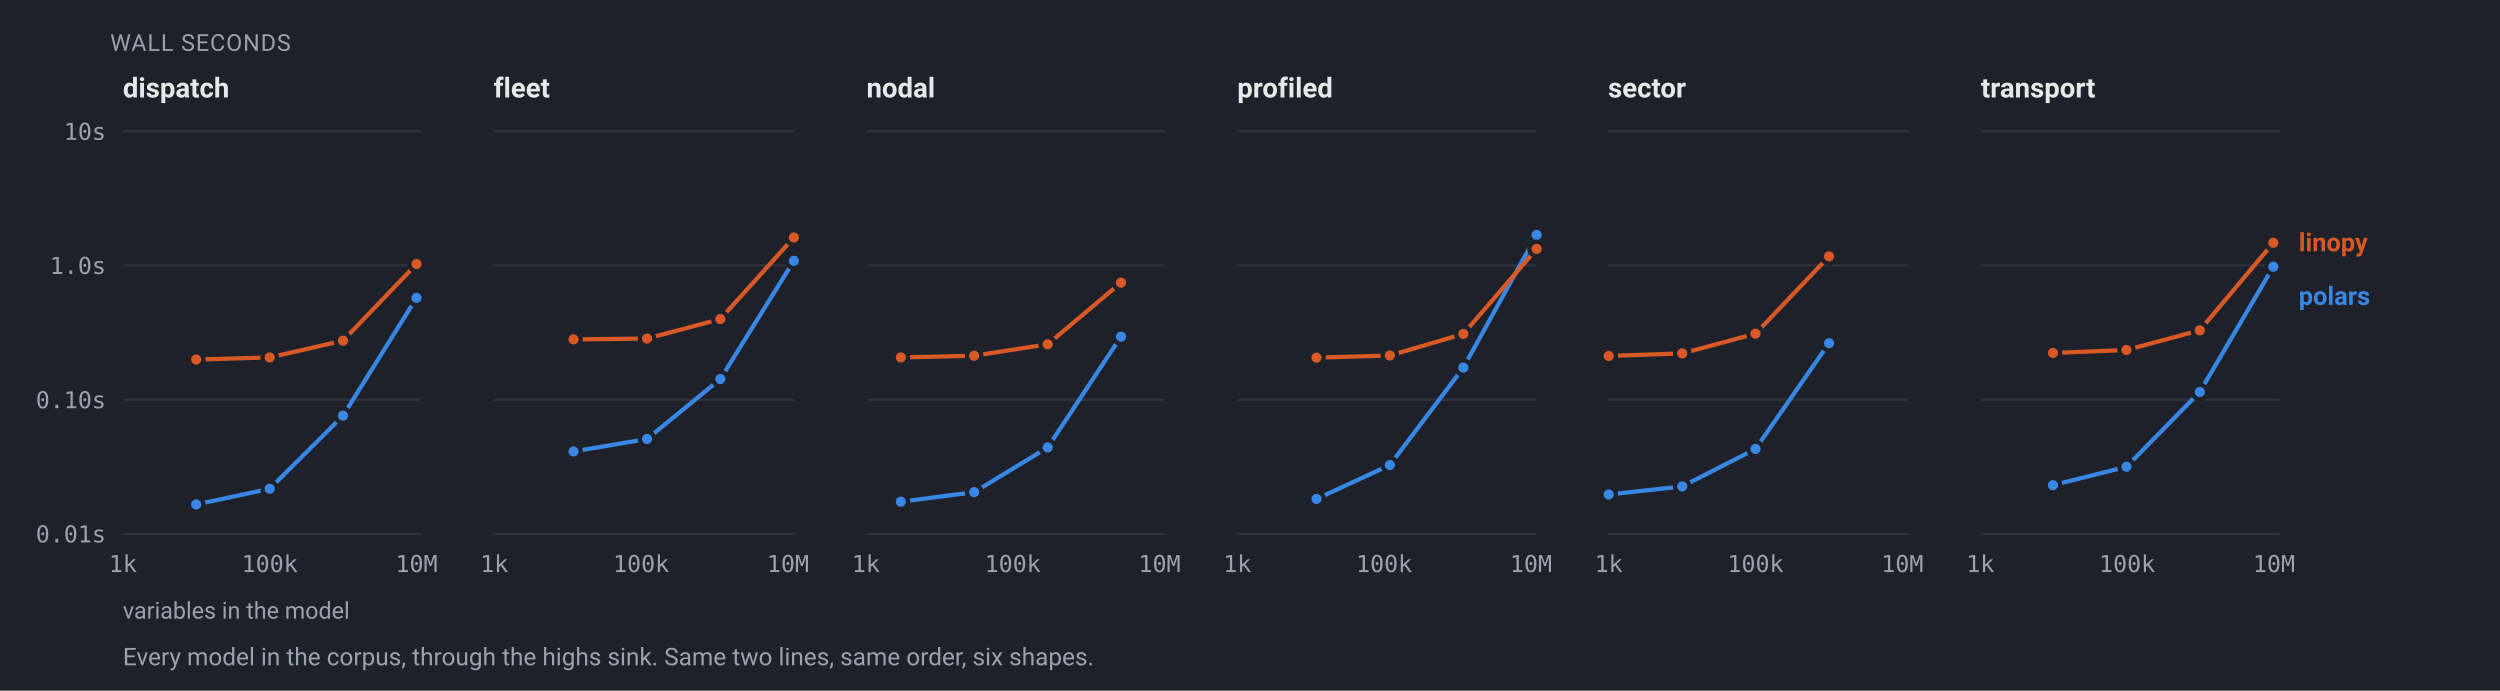
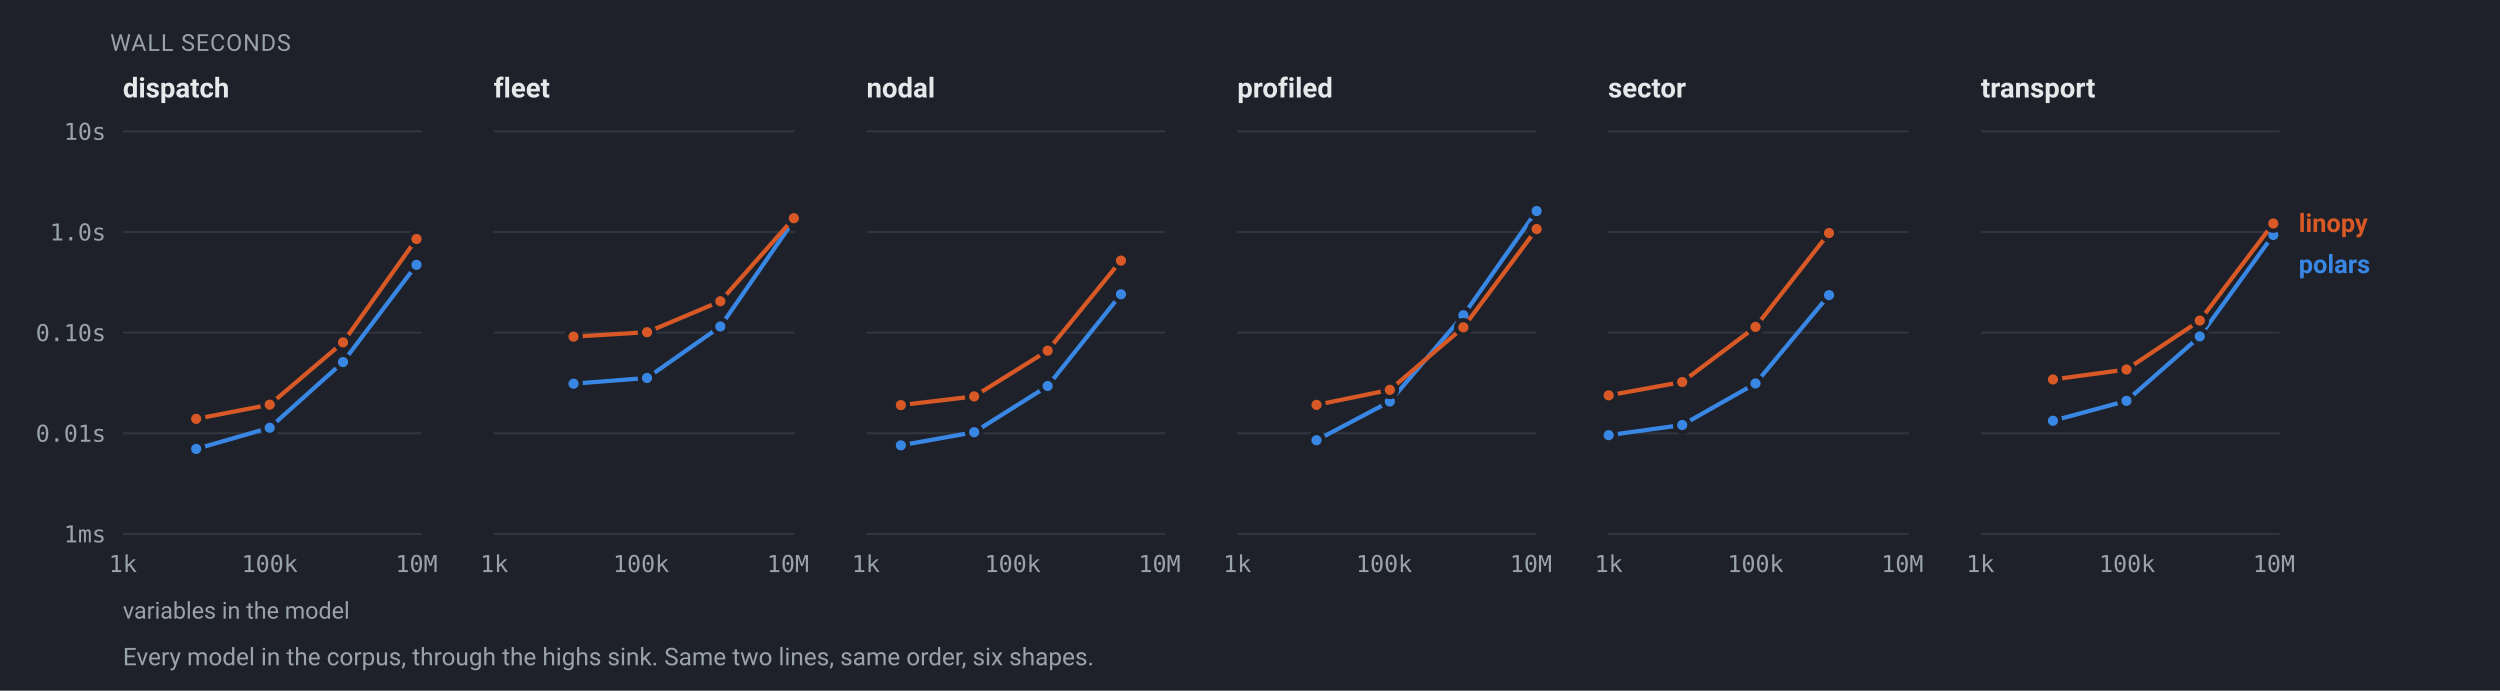
<svg xmlns="http://www.w3.org/2000/svg" viewBox="0 0 1180 326" width="1180" height="326" font-family="system-ui, -apple-system, 'Segoe UI', Roboto, sans-serif" role="img" aria-label="Every model in the corpus, through the highs sink. Same two lines, same order, six shapes.">
  <rect width="1180" height="326" fill="#1e2129" />
  <text x="58" y="46" font-size="13" font-weight="600" fill="#e6e8ea">dispatch</text>
  <line x1="58" y1="252.0" x2="199" y2="252.0" stroke="#2f343e" stroke-width="1" />
-   <text x="50" y="256.0" font-size="11" text-anchor="end" font-family="ui-monospace, 'JetBrains Mono', 'SF Mono', Menlo, monospace" fill="#9aa3ad">0.01s</text>
-   <line x1="58" y1="188.7" x2="199" y2="188.7" stroke="#2f343e" stroke-width="1" />
-   <text x="50" y="192.7" font-size="11" text-anchor="end" font-family="ui-monospace, 'JetBrains Mono', 'SF Mono', Menlo, monospace" fill="#9aa3ad">0.10s</text>
-   <line x1="58" y1="125.3" x2="199" y2="125.3" stroke="#2f343e" stroke-width="1" />
-   <text x="50" y="129.3" font-size="11" text-anchor="end" font-family="ui-monospace, 'JetBrains Mono', 'SF Mono', Menlo, monospace" fill="#9aa3ad">1.0s</text>
+   <text x="50" y="256.0" font-size="11" text-anchor="end" font-family="ui-monospace, 'JetBrains Mono', 'SF Mono', Menlo, monospace" fill="#9aa3ad">1ms</text>
+   <line x1="58" y1="204.5" x2="199" y2="204.5" stroke="#2f343e" stroke-width="1" />
+   <text x="50" y="208.5" font-size="11" text-anchor="end" font-family="ui-monospace, 'JetBrains Mono', 'SF Mono', Menlo, monospace" fill="#9aa3ad">0.01s</text>
+   <line x1="58" y1="157.0" x2="199" y2="157.0" stroke="#2f343e" stroke-width="1" />
+   <text x="50" y="161.0" font-size="11" text-anchor="end" font-family="ui-monospace, 'JetBrains Mono', 'SF Mono', Menlo, monospace" fill="#9aa3ad">0.10s</text>
+   <line x1="58" y1="109.5" x2="199" y2="109.5" stroke="#2f343e" stroke-width="1" />
+   <text x="50" y="113.5" font-size="11" text-anchor="end" font-family="ui-monospace, 'JetBrains Mono', 'SF Mono', Menlo, monospace" fill="#9aa3ad">1.0s</text>
  <line x1="58" y1="62.0" x2="199" y2="62.0" stroke="#2f343e" stroke-width="1" />
  <text x="50" y="66.0" font-size="11" text-anchor="end" font-family="ui-monospace, 'JetBrains Mono', 'SF Mono', Menlo, monospace" fill="#9aa3ad">10s</text>
  <text x="58.0" y="270" font-size="11" text-anchor="middle" font-family="ui-monospace, 'JetBrains Mono', 'SF Mono', Menlo, monospace" fill="#9aa3ad">1k</text>
  <text x="127.3" y="270" font-size="11" text-anchor="middle" font-family="ui-monospace, 'JetBrains Mono', 'SF Mono', Menlo, monospace" fill="#9aa3ad">100k</text>
  <text x="196.6" y="270" font-size="11" text-anchor="middle" font-family="ui-monospace, 'JetBrains Mono', 'SF Mono', Menlo, monospace" fill="#9aa3ad">10M</text>
-   <path d="M92.6,238.1 L127.3,230.7 L161.9,196.2 L196.6,140.6" fill="none" stroke="#3987e5" stroke-width="2" stroke-linejoin="round" stroke-linecap="round" />
-   <circle cx="92.6" cy="238.1" r="3.4" fill="#3987e5" stroke="#1e2129" stroke-width="2" />
-   <circle cx="127.3" cy="230.7" r="3.4" fill="#3987e5" stroke="#1e2129" stroke-width="2" />
-   <circle cx="161.9" cy="196.2" r="3.4" fill="#3987e5" stroke="#1e2129" stroke-width="2" />
-   <circle cx="196.6" cy="140.6" r="3.4" fill="#3987e5" stroke="#1e2129" stroke-width="2" />
-   <path d="M92.6,169.7 L127.3,168.7 L161.9,160.8 L196.6,124.6" fill="none" stroke="#d95926" stroke-width="2" stroke-linejoin="round" stroke-linecap="round" />
-   <circle cx="92.6" cy="169.7" r="3.4" fill="#d95926" stroke="#1e2129" stroke-width="2" />
-   <circle cx="127.3" cy="168.7" r="3.4" fill="#d95926" stroke="#1e2129" stroke-width="2" />
-   <circle cx="161.9" cy="160.8" r="3.4" fill="#d95926" stroke="#1e2129" stroke-width="2" />
-   <circle cx="196.6" cy="124.6" r="3.4" fill="#d95926" stroke="#1e2129" stroke-width="2" />
+   <path d="M92.6,211.9 L127.3,201.9 L161.9,170.9 L196.6,125.0" fill="none" stroke="#3987e5" stroke-width="2" stroke-linejoin="round" stroke-linecap="round" />
+   <circle cx="92.6" cy="211.9" r="3.4" fill="#3987e5" stroke="#1e2129" stroke-width="2" />
+   <circle cx="127.3" cy="201.9" r="3.4" fill="#3987e5" stroke="#1e2129" stroke-width="2" />
+   <circle cx="161.9" cy="170.9" r="3.4" fill="#3987e5" stroke="#1e2129" stroke-width="2" />
+   <circle cx="196.6" cy="125.0" r="3.4" fill="#3987e5" stroke="#1e2129" stroke-width="2" />
+   <path d="M92.6,197.7 L127.3,191.0 L161.9,161.6 L196.6,112.8" fill="none" stroke="#d95926" stroke-width="2" stroke-linejoin="round" stroke-linecap="round" />
+   <circle cx="92.6" cy="197.7" r="3.4" fill="#d95926" stroke="#1e2129" stroke-width="2" />
+   <circle cx="127.3" cy="191.0" r="3.4" fill="#d95926" stroke="#1e2129" stroke-width="2" />
+   <circle cx="161.9" cy="161.6" r="3.4" fill="#d95926" stroke="#1e2129" stroke-width="2" />
+   <circle cx="196.6" cy="112.8" r="3.4" fill="#d95926" stroke="#1e2129" stroke-width="2" />
  <text x="233" y="46" font-size="13" font-weight="600" fill="#e6e8ea">fleet</text>
  <line x1="233" y1="252.0" x2="375" y2="252.0" stroke="#2f343e" stroke-width="1" />
-   <line x1="233" y1="188.7" x2="375" y2="188.7" stroke="#2f343e" stroke-width="1" />
-   <line x1="233" y1="125.3" x2="375" y2="125.3" stroke="#2f343e" stroke-width="1" />
+   <line x1="233" y1="204.5" x2="375" y2="204.5" stroke="#2f343e" stroke-width="1" />
+   <line x1="233" y1="157.0" x2="375" y2="157.0" stroke="#2f343e" stroke-width="1" />
+   <line x1="233" y1="109.5" x2="375" y2="109.5" stroke="#2f343e" stroke-width="1" />
  <line x1="233" y1="62.0" x2="375" y2="62.0" stroke="#2f343e" stroke-width="1" />
  <text x="233.3" y="270" font-size="11" text-anchor="middle" font-family="ui-monospace, 'JetBrains Mono', 'SF Mono', Menlo, monospace" fill="#9aa3ad">1k</text>
  <text x="302.6" y="270" font-size="11" text-anchor="middle" font-family="ui-monospace, 'JetBrains Mono', 'SF Mono', Menlo, monospace" fill="#9aa3ad">100k</text>
  <text x="371.9" y="270" font-size="11" text-anchor="middle" font-family="ui-monospace, 'JetBrains Mono', 'SF Mono', Menlo, monospace" fill="#9aa3ad">10M</text>
-   <path d="M270.7,213.1 L305.4,207.2 L340.0,178.9 L374.7,123.1" fill="none" stroke="#3987e5" stroke-width="2" stroke-linejoin="round" stroke-linecap="round" />
-   <circle cx="270.7" cy="213.1" r="3.4" fill="#3987e5" stroke="#1e2129" stroke-width="2" />
-   <circle cx="305.4" cy="207.2" r="3.4" fill="#3987e5" stroke="#1e2129" stroke-width="2" />
-   <circle cx="340.0" cy="178.9" r="3.4" fill="#3987e5" stroke="#1e2129" stroke-width="2" />
-   <circle cx="374.7" cy="123.1" r="3.4" fill="#3987e5" stroke="#1e2129" stroke-width="2" />
-   <path d="M270.7,160.2 L305.4,159.8 L340.0,150.6 L374.7,112.1" fill="none" stroke="#d95926" stroke-width="2" stroke-linejoin="round" stroke-linecap="round" />
-   <circle cx="270.7" cy="160.2" r="3.4" fill="#d95926" stroke="#1e2129" stroke-width="2" />
-   <circle cx="305.4" cy="159.8" r="3.4" fill="#d95926" stroke="#1e2129" stroke-width="2" />
-   <circle cx="340.0" cy="150.6" r="3.4" fill="#d95926" stroke="#1e2129" stroke-width="2" />
-   <circle cx="374.7" cy="112.1" r="3.4" fill="#d95926" stroke="#1e2129" stroke-width="2" />
+   <path d="M270.7,181.1 L305.4,178.4 L340.0,154.1 L374.7,104.0" fill="none" stroke="#3987e5" stroke-width="2" stroke-linejoin="round" stroke-linecap="round" />
+   <circle cx="270.7" cy="181.1" r="3.4" fill="#3987e5" stroke="#1e2129" stroke-width="2" />
+   <circle cx="305.4" cy="178.4" r="3.4" fill="#3987e5" stroke="#1e2129" stroke-width="2" />
+   <circle cx="340.0" cy="154.1" r="3.4" fill="#3987e5" stroke="#1e2129" stroke-width="2" />
+   <circle cx="374.7" cy="104.0" r="3.4" fill="#3987e5" stroke="#1e2129" stroke-width="2" />
+   <path d="M270.7,158.9 L305.4,156.8 L340.0,142.2 L374.7,103.0" fill="none" stroke="#d95926" stroke-width="2" stroke-linejoin="round" stroke-linecap="round" />
+   <circle cx="270.7" cy="158.9" r="3.4" fill="#d95926" stroke="#1e2129" stroke-width="2" />
+   <circle cx="305.4" cy="156.8" r="3.4" fill="#d95926" stroke="#1e2129" stroke-width="2" />
+   <circle cx="340.0" cy="142.2" r="3.4" fill="#d95926" stroke="#1e2129" stroke-width="2" />
+   <circle cx="374.7" cy="103.0" r="3.4" fill="#d95926" stroke="#1e2129" stroke-width="2" />
  <text x="409" y="46" font-size="13" font-weight="600" fill="#e6e8ea">nodal</text>
  <line x1="409" y1="252.0" x2="550" y2="252.0" stroke="#2f343e" stroke-width="1" />
-   <line x1="409" y1="188.7" x2="550" y2="188.7" stroke="#2f343e" stroke-width="1" />
-   <line x1="409" y1="125.3" x2="550" y2="125.3" stroke="#2f343e" stroke-width="1" />
+   <line x1="409" y1="204.5" x2="550" y2="204.5" stroke="#2f343e" stroke-width="1" />
+   <line x1="409" y1="157.0" x2="550" y2="157.0" stroke="#2f343e" stroke-width="1" />
+   <line x1="409" y1="109.5" x2="550" y2="109.5" stroke="#2f343e" stroke-width="1" />
  <line x1="409" y1="62.0" x2="550" y2="62.0" stroke="#2f343e" stroke-width="1" />
  <text x="408.7" y="270" font-size="11" text-anchor="middle" font-family="ui-monospace, 'JetBrains Mono', 'SF Mono', Menlo, monospace" fill="#9aa3ad">1k</text>
  <text x="478.0" y="270" font-size="11" text-anchor="middle" font-family="ui-monospace, 'JetBrains Mono', 'SF Mono', Menlo, monospace" fill="#9aa3ad">100k</text>
  <text x="547.3" y="270" font-size="11" text-anchor="middle" font-family="ui-monospace, 'JetBrains Mono', 'SF Mono', Menlo, monospace" fill="#9aa3ad">10M</text>
-   <path d="M425.2,236.8 L459.8,232.3 L494.5,211.2 L529.1,158.9" fill="none" stroke="#3987e5" stroke-width="2" stroke-linejoin="round" stroke-linecap="round" />
-   <circle cx="425.2" cy="236.8" r="3.4" fill="#3987e5" stroke="#1e2129" stroke-width="2" />
-   <circle cx="459.8" cy="232.3" r="3.4" fill="#3987e5" stroke="#1e2129" stroke-width="2" />
-   <circle cx="494.5" cy="211.2" r="3.4" fill="#3987e5" stroke="#1e2129" stroke-width="2" />
-   <circle cx="529.1" cy="158.9" r="3.4" fill="#3987e5" stroke="#1e2129" stroke-width="2" />
-   <path d="M425.2,168.7 L459.8,167.9 L494.5,162.5 L529.1,133.4" fill="none" stroke="#d95926" stroke-width="2" stroke-linejoin="round" stroke-linecap="round" />
-   <circle cx="425.2" cy="168.7" r="3.4" fill="#d95926" stroke="#1e2129" stroke-width="2" />
-   <circle cx="459.8" cy="167.9" r="3.4" fill="#d95926" stroke="#1e2129" stroke-width="2" />
-   <circle cx="494.5" cy="162.5" r="3.4" fill="#d95926" stroke="#1e2129" stroke-width="2" />
-   <circle cx="529.1" cy="133.4" r="3.4" fill="#d95926" stroke="#1e2129" stroke-width="2" />
+   <path d="M425.2,210.2 L459.8,204.0 L494.5,182.2 L529.1,138.9" fill="none" stroke="#3987e5" stroke-width="2" stroke-linejoin="round" stroke-linecap="round" />
+   <circle cx="425.2" cy="210.2" r="3.4" fill="#3987e5" stroke="#1e2129" stroke-width="2" />
+   <circle cx="459.8" cy="204.0" r="3.4" fill="#3987e5" stroke="#1e2129" stroke-width="2" />
+   <circle cx="494.5" cy="182.2" r="3.4" fill="#3987e5" stroke="#1e2129" stroke-width="2" />
+   <circle cx="529.1" cy="138.9" r="3.4" fill="#3987e5" stroke="#1e2129" stroke-width="2" />
+   <path d="M425.2,191.2 L459.8,187.1 L494.5,165.5 L529.1,123.0" fill="none" stroke="#d95926" stroke-width="2" stroke-linejoin="round" stroke-linecap="round" />
+   <circle cx="425.2" cy="191.2" r="3.4" fill="#d95926" stroke="#1e2129" stroke-width="2" />
+   <circle cx="459.8" cy="187.1" r="3.4" fill="#d95926" stroke="#1e2129" stroke-width="2" />
+   <circle cx="494.5" cy="165.5" r="3.4" fill="#d95926" stroke="#1e2129" stroke-width="2" />
+   <circle cx="529.1" cy="123.0" r="3.4" fill="#d95926" stroke="#1e2129" stroke-width="2" />
  <text x="584" y="46" font-size="13" font-weight="600" fill="#e6e8ea">profiled</text>
  <line x1="584" y1="252.0" x2="725" y2="252.0" stroke="#2f343e" stroke-width="1" />
-   <line x1="584" y1="188.7" x2="725" y2="188.7" stroke="#2f343e" stroke-width="1" />
-   <line x1="584" y1="125.3" x2="725" y2="125.3" stroke="#2f343e" stroke-width="1" />
+   <line x1="584" y1="204.5" x2="725" y2="204.5" stroke="#2f343e" stroke-width="1" />
+   <line x1="584" y1="157.0" x2="725" y2="157.0" stroke="#2f343e" stroke-width="1" />
+   <line x1="584" y1="109.5" x2="725" y2="109.5" stroke="#2f343e" stroke-width="1" />
  <line x1="584" y1="62.0" x2="725" y2="62.0" stroke="#2f343e" stroke-width="1" />
  <text x="584.0" y="270" font-size="11" text-anchor="middle" font-family="ui-monospace, 'JetBrains Mono', 'SF Mono', Menlo, monospace" fill="#9aa3ad">1k</text>
  <text x="653.3" y="270" font-size="11" text-anchor="middle" font-family="ui-monospace, 'JetBrains Mono', 'SF Mono', Menlo, monospace" fill="#9aa3ad">100k</text>
  <text x="722.6" y="270" font-size="11" text-anchor="middle" font-family="ui-monospace, 'JetBrains Mono', 'SF Mono', Menlo, monospace" fill="#9aa3ad">10M</text>
-   <path d="M621.4,235.5 L656.0,219.5 L690.7,173.5 L725.3,110.9" fill="none" stroke="#3987e5" stroke-width="2" stroke-linejoin="round" stroke-linecap="round" />
-   <circle cx="621.4" cy="235.5" r="3.4" fill="#3987e5" stroke="#1e2129" stroke-width="2" />
-   <circle cx="656.0" cy="219.5" r="3.4" fill="#3987e5" stroke="#1e2129" stroke-width="2" />
-   <circle cx="690.7" cy="173.5" r="3.4" fill="#3987e5" stroke="#1e2129" stroke-width="2" />
-   <circle cx="725.3" cy="110.9" r="3.4" fill="#3987e5" stroke="#1e2129" stroke-width="2" />
-   <path d="M621.4,168.8 L656.0,167.8 L690.7,157.6 L725.3,117.5" fill="none" stroke="#d95926" stroke-width="2" stroke-linejoin="round" stroke-linecap="round" />
-   <circle cx="621.4" cy="168.8" r="3.4" fill="#d95926" stroke="#1e2129" stroke-width="2" />
-   <circle cx="656.0" cy="167.8" r="3.4" fill="#d95926" stroke="#1e2129" stroke-width="2" />
-   <circle cx="690.7" cy="157.6" r="3.4" fill="#d95926" stroke="#1e2129" stroke-width="2" />
-   <circle cx="725.3" cy="117.5" r="3.4" fill="#d95926" stroke="#1e2129" stroke-width="2" />
+   <path d="M621.4,207.8 L656.0,189.5 L690.7,148.8 L725.3,99.6" fill="none" stroke="#3987e5" stroke-width="2" stroke-linejoin="round" stroke-linecap="round" />
+   <circle cx="621.4" cy="207.8" r="3.4" fill="#3987e5" stroke="#1e2129" stroke-width="2" />
+   <circle cx="656.0" cy="189.5" r="3.4" fill="#3987e5" stroke="#1e2129" stroke-width="2" />
+   <circle cx="690.7" cy="148.8" r="3.4" fill="#3987e5" stroke="#1e2129" stroke-width="2" />
+   <circle cx="725.3" cy="99.6" r="3.4" fill="#3987e5" stroke="#1e2129" stroke-width="2" />
+   <path d="M621.4,191.1 L656.0,184.0 L690.7,154.5 L725.3,108.1" fill="none" stroke="#d95926" stroke-width="2" stroke-linejoin="round" stroke-linecap="round" />
+   <circle cx="621.4" cy="191.1" r="3.4" fill="#d95926" stroke="#1e2129" stroke-width="2" />
+   <circle cx="656.0" cy="184.0" r="3.4" fill="#d95926" stroke="#1e2129" stroke-width="2" />
+   <circle cx="690.7" cy="154.5" r="3.4" fill="#d95926" stroke="#1e2129" stroke-width="2" />
+   <circle cx="725.3" cy="108.1" r="3.4" fill="#d95926" stroke="#1e2129" stroke-width="2" />
  <text x="759" y="46" font-size="13" font-weight="600" fill="#e6e8ea">sector</text>
  <line x1="759" y1="252.0" x2="901" y2="252.0" stroke="#2f343e" stroke-width="1" />
-   <line x1="759" y1="188.7" x2="901" y2="188.7" stroke="#2f343e" stroke-width="1" />
-   <line x1="759" y1="125.3" x2="901" y2="125.3" stroke="#2f343e" stroke-width="1" />
+   <line x1="759" y1="204.5" x2="901" y2="204.5" stroke="#2f343e" stroke-width="1" />
+   <line x1="759" y1="157.0" x2="901" y2="157.0" stroke="#2f343e" stroke-width="1" />
+   <line x1="759" y1="109.5" x2="901" y2="109.5" stroke="#2f343e" stroke-width="1" />
  <line x1="759" y1="62.0" x2="901" y2="62.0" stroke="#2f343e" stroke-width="1" />
  <text x="759.3" y="270" font-size="11" text-anchor="middle" font-family="ui-monospace, 'JetBrains Mono', 'SF Mono', Menlo, monospace" fill="#9aa3ad">1k</text>
  <text x="828.6" y="270" font-size="11" text-anchor="middle" font-family="ui-monospace, 'JetBrains Mono', 'SF Mono', Menlo, monospace" fill="#9aa3ad">100k</text>
  <text x="897.9" y="270" font-size="11" text-anchor="middle" font-family="ui-monospace, 'JetBrains Mono', 'SF Mono', Menlo, monospace" fill="#9aa3ad">10M</text>
-   <path d="M759.3,233.4 L794.0,229.6 L828.6,211.9 L863.3,162.0" fill="none" stroke="#3987e5" stroke-width="2" stroke-linejoin="round" stroke-linecap="round" />
-   <circle cx="759.3" cy="233.4" r="3.4" fill="#3987e5" stroke="#1e2129" stroke-width="2" />
-   <circle cx="794.0" cy="229.6" r="3.4" fill="#3987e5" stroke="#1e2129" stroke-width="2" />
-   <circle cx="828.6" cy="211.9" r="3.4" fill="#3987e5" stroke="#1e2129" stroke-width="2" />
-   <circle cx="863.3" cy="162.0" r="3.4" fill="#3987e5" stroke="#1e2129" stroke-width="2" />
-   <path d="M759.3,168.0 L794.0,166.8 L828.6,157.5 L863.3,121.0" fill="none" stroke="#d95926" stroke-width="2" stroke-linejoin="round" stroke-linecap="round" />
-   <circle cx="759.3" cy="168.0" r="3.4" fill="#d95926" stroke="#1e2129" stroke-width="2" />
-   <circle cx="794.0" cy="166.8" r="3.4" fill="#d95926" stroke="#1e2129" stroke-width="2" />
-   <circle cx="828.6" cy="157.5" r="3.4" fill="#d95926" stroke="#1e2129" stroke-width="2" />
-   <circle cx="863.3" cy="121.0" r="3.4" fill="#d95926" stroke="#1e2129" stroke-width="2" />
+   <path d="M759.3,205.4 L794.0,200.6 L828.6,181.0 L863.3,139.3" fill="none" stroke="#3987e5" stroke-width="2" stroke-linejoin="round" stroke-linecap="round" />
+   <circle cx="759.3" cy="205.4" r="3.4" fill="#3987e5" stroke="#1e2129" stroke-width="2" />
+   <circle cx="794.0" cy="200.6" r="3.4" fill="#3987e5" stroke="#1e2129" stroke-width="2" />
+   <circle cx="828.6" cy="181.0" r="3.4" fill="#3987e5" stroke="#1e2129" stroke-width="2" />
+   <circle cx="863.3" cy="139.3" r="3.4" fill="#3987e5" stroke="#1e2129" stroke-width="2" />
+   <path d="M759.3,186.6 L794.0,180.3 L828.6,154.3 L863.3,110.0" fill="none" stroke="#d95926" stroke-width="2" stroke-linejoin="round" stroke-linecap="round" />
+   <circle cx="759.3" cy="186.6" r="3.4" fill="#d95926" stroke="#1e2129" stroke-width="2" />
+   <circle cx="794.0" cy="180.3" r="3.4" fill="#d95926" stroke="#1e2129" stroke-width="2" />
+   <circle cx="828.6" cy="154.3" r="3.4" fill="#d95926" stroke="#1e2129" stroke-width="2" />
+   <circle cx="863.3" cy="110.0" r="3.4" fill="#d95926" stroke="#1e2129" stroke-width="2" />
  <text x="935" y="46" font-size="13" font-weight="600" fill="#e6e8ea">transport</text>
  <line x1="935" y1="252.0" x2="1076" y2="252.0" stroke="#2f343e" stroke-width="1" />
-   <line x1="935" y1="188.7" x2="1076" y2="188.7" stroke="#2f343e" stroke-width="1" />
-   <line x1="935" y1="125.3" x2="1076" y2="125.3" stroke="#2f343e" stroke-width="1" />
+   <line x1="935" y1="204.5" x2="1076" y2="204.5" stroke="#2f343e" stroke-width="1" />
+   <line x1="935" y1="157.0" x2="1076" y2="157.0" stroke="#2f343e" stroke-width="1" />
+   <line x1="935" y1="109.5" x2="1076" y2="109.5" stroke="#2f343e" stroke-width="1" />
  <line x1="935" y1="62.0" x2="1076" y2="62.0" stroke="#2f343e" stroke-width="1" />
  <text x="934.7" y="270" font-size="11" text-anchor="middle" font-family="ui-monospace, 'JetBrains Mono', 'SF Mono', Menlo, monospace" fill="#9aa3ad">1k</text>
  <text x="1004.0" y="270" font-size="11" text-anchor="middle" font-family="ui-monospace, 'JetBrains Mono', 'SF Mono', Menlo, monospace" fill="#9aa3ad">100k</text>
  <text x="1073.3" y="270" font-size="11" text-anchor="middle" font-family="ui-monospace, 'JetBrains Mono', 'SF Mono', Menlo, monospace" fill="#9aa3ad">10M</text>
-   <path d="M969.0,229.0 L1003.7,220.3 L1038.3,185.0 L1073.0,125.9" fill="none" stroke="#3987e5" stroke-width="2" stroke-linejoin="round" stroke-linecap="round" />
-   <circle cx="969.0" cy="229.0" r="3.4" fill="#3987e5" stroke="#1e2129" stroke-width="2" />
-   <circle cx="1003.7" cy="220.3" r="3.4" fill="#3987e5" stroke="#1e2129" stroke-width="2" />
-   <circle cx="1038.3" cy="185.0" r="3.4" fill="#3987e5" stroke="#1e2129" stroke-width="2" />
-   <circle cx="1073.0" cy="125.9" r="3.4" fill="#3987e5" stroke="#1e2129" stroke-width="2" />
-   <path d="M969.0,166.6 L1003.7,165.2 L1038.3,155.9 L1073.0,114.6" fill="none" stroke="#d95926" stroke-width="2" stroke-linejoin="round" stroke-linecap="round" />
-   <circle cx="969.0" cy="166.6" r="3.4" fill="#d95926" stroke="#1e2129" stroke-width="2" />
-   <circle cx="1003.7" cy="165.2" r="3.4" fill="#d95926" stroke="#1e2129" stroke-width="2" />
-   <circle cx="1038.3" cy="155.9" r="3.4" fill="#d95926" stroke="#1e2129" stroke-width="2" />
-   <circle cx="1073.0" cy="114.6" r="3.4" fill="#d95926" stroke="#1e2129" stroke-width="2" />
-   <text x="1085.0" y="118.6" font-size="12" font-weight="600" fill="#d95926">linopy</text>
-   <text x="1085.0" y="143.9" font-size="12" font-weight="600" fill="#3987e5">polars</text>
+   <path d="M969.0,198.6 L1003.7,189.2 L1038.3,158.8 L1073.0,110.9" fill="none" stroke="#3987e5" stroke-width="2" stroke-linejoin="round" stroke-linecap="round" />
+   <circle cx="969.0" cy="198.6" r="3.4" fill="#3987e5" stroke="#1e2129" stroke-width="2" />
+   <circle cx="1003.7" cy="189.2" r="3.4" fill="#3987e5" stroke="#1e2129" stroke-width="2" />
+   <circle cx="1038.3" cy="158.8" r="3.4" fill="#3987e5" stroke="#1e2129" stroke-width="2" />
+   <circle cx="1073.0" cy="110.9" r="3.4" fill="#3987e5" stroke="#1e2129" stroke-width="2" />
+   <path d="M969.0,179.1 L1003.7,174.4 L1038.3,151.3 L1073.0,105.5" fill="none" stroke="#d95926" stroke-width="2" stroke-linejoin="round" stroke-linecap="round" />
+   <circle cx="969.0" cy="179.1" r="3.4" fill="#d95926" stroke="#1e2129" stroke-width="2" />
+   <circle cx="1003.7" cy="174.4" r="3.4" fill="#d95926" stroke="#1e2129" stroke-width="2" />
+   <circle cx="1038.3" cy="151.3" r="3.4" fill="#d95926" stroke="#1e2129" stroke-width="2" />
+   <circle cx="1073.0" cy="105.5" r="3.4" fill="#d95926" stroke="#1e2129" stroke-width="2" />
+   <text x="1085.0" y="109.5" font-size="12" font-weight="600" fill="#d95926">linopy</text>
+   <text x="1085.0" y="128.9" font-size="12" font-weight="600" fill="#3987e5">polars</text>
  <text x="58" y="292" font-size="11" fill="#9aa3ad">variables in the model</text>
  <text x="52" y="24" font-size="11" letter-spacing="0.04em" fill="#9aa3ad">WALL SECONDS</text>
  <text x="58" y="314" font-size="11.5" fill="#9aa3ad">Every model in the corpus, through the highs sink. Same two lines, same order, six shapes.</text>
</svg>
